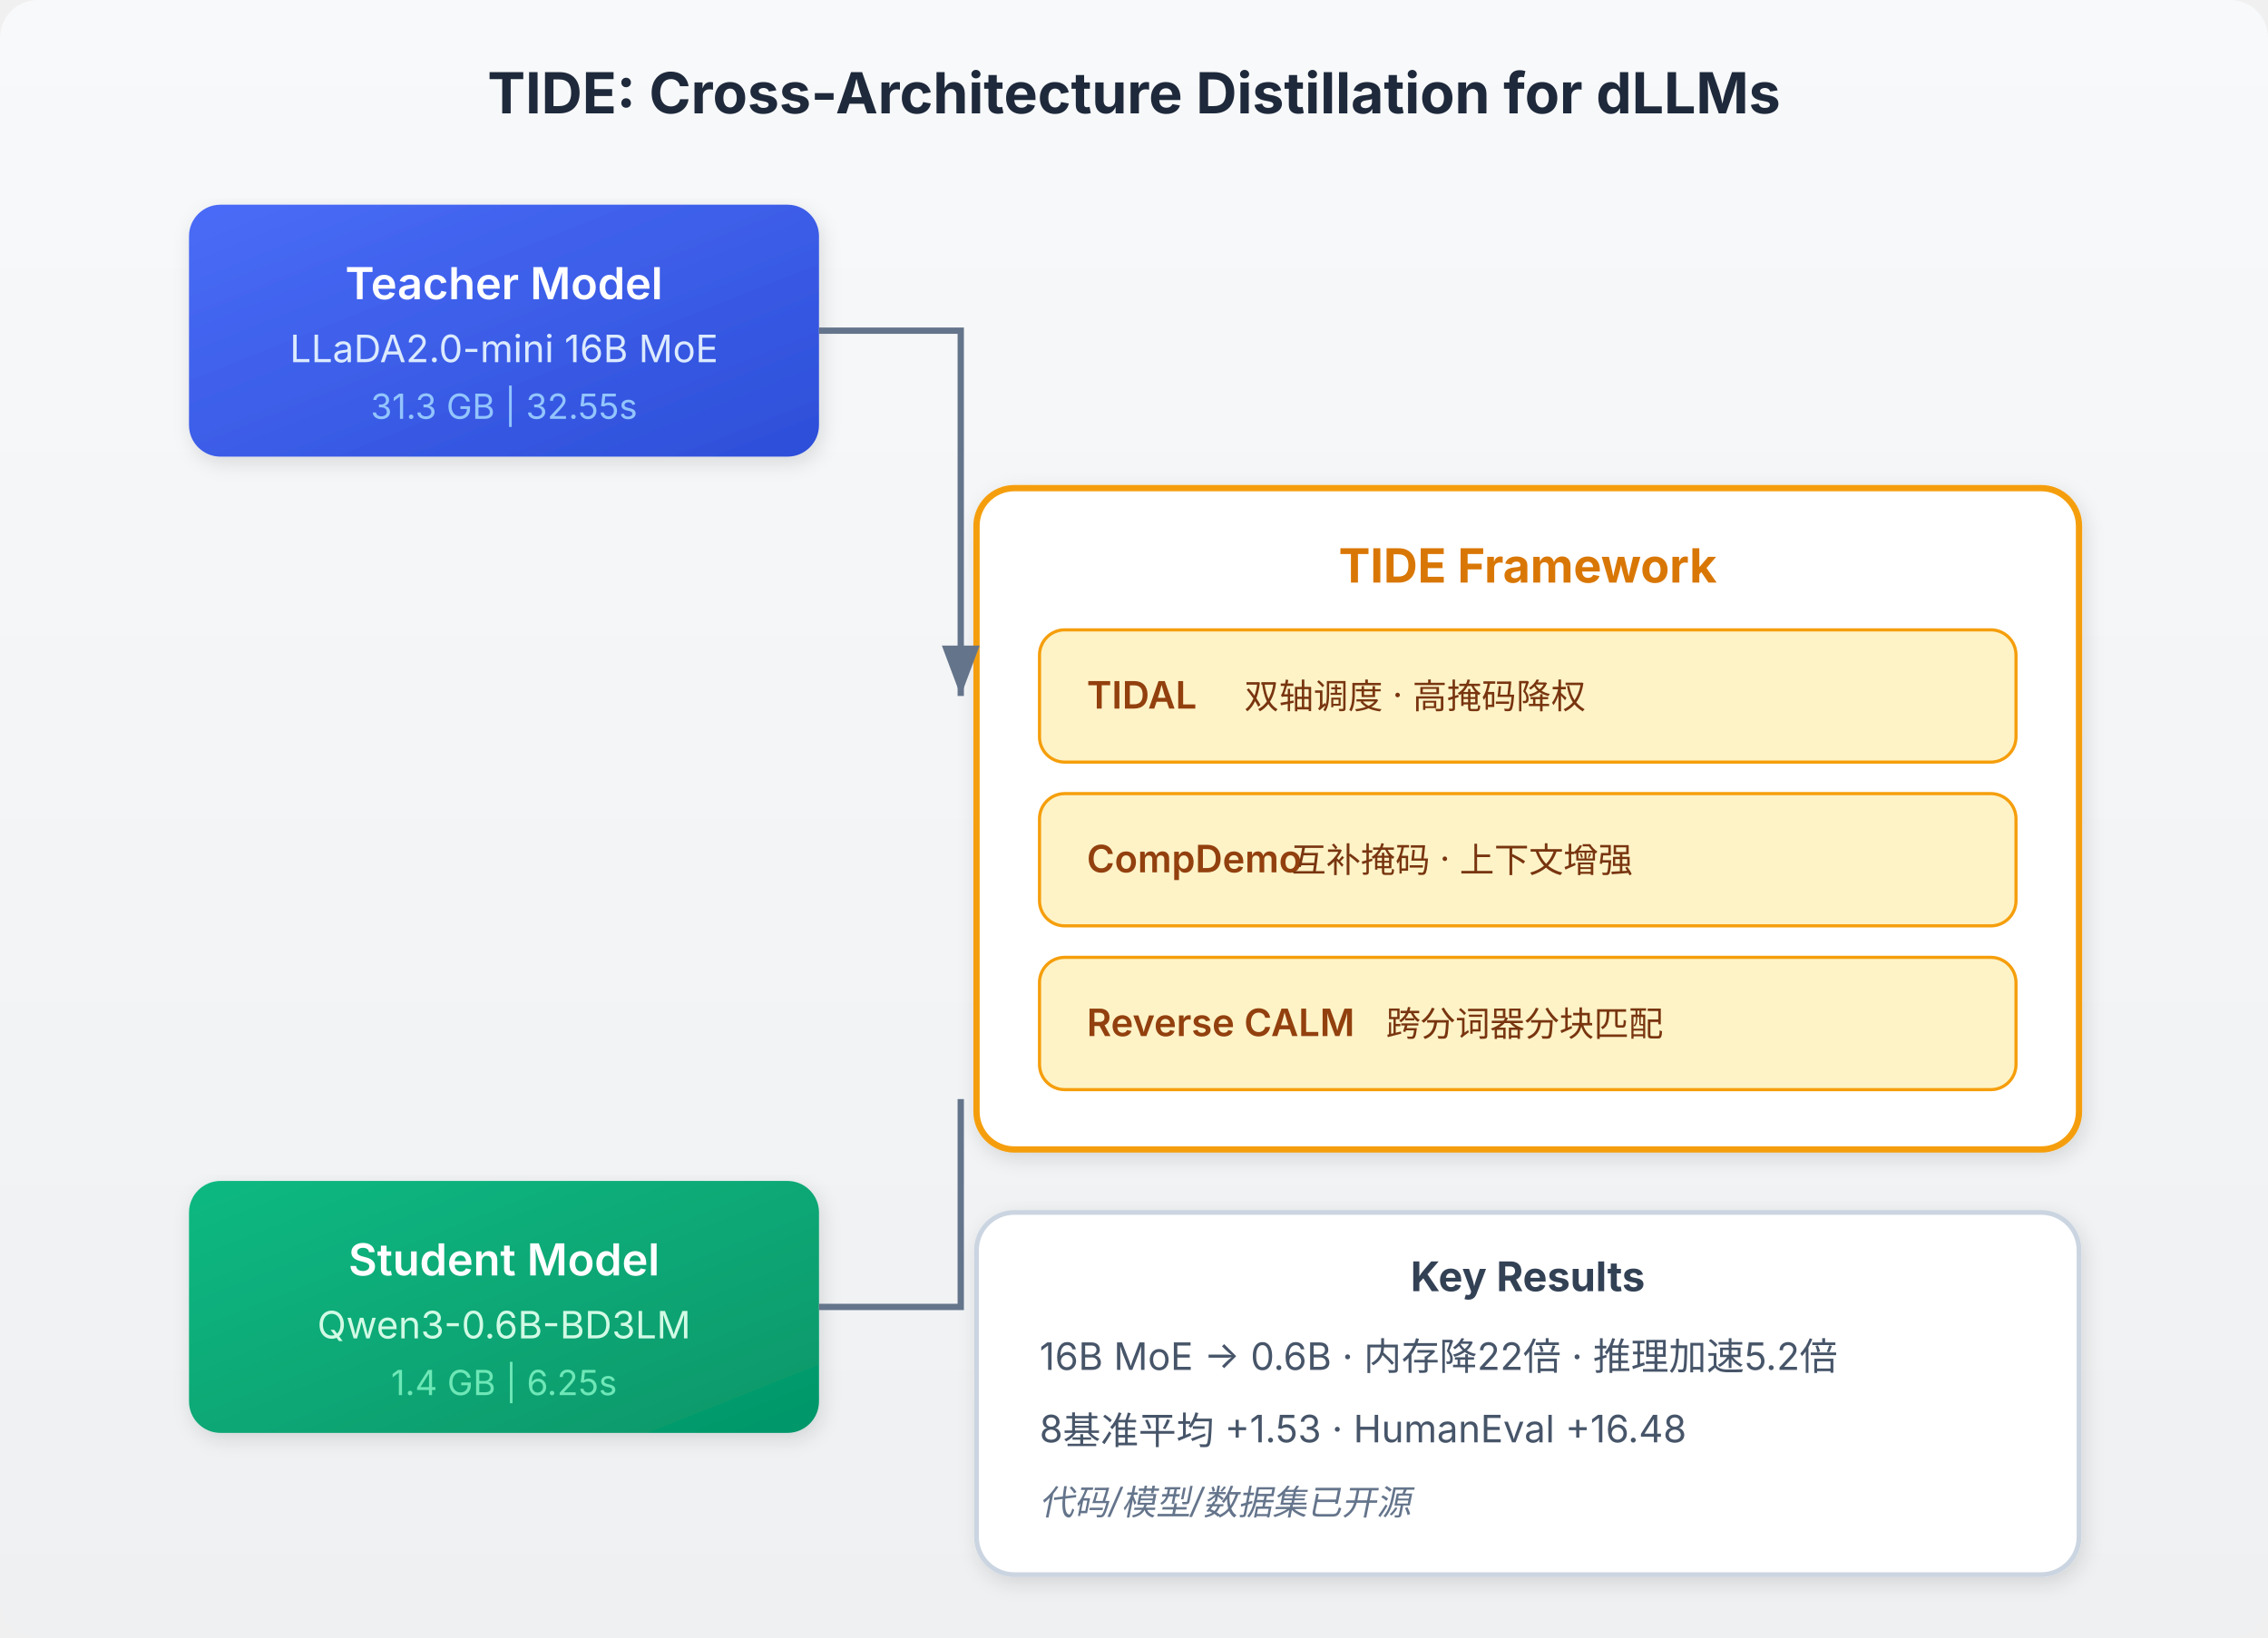
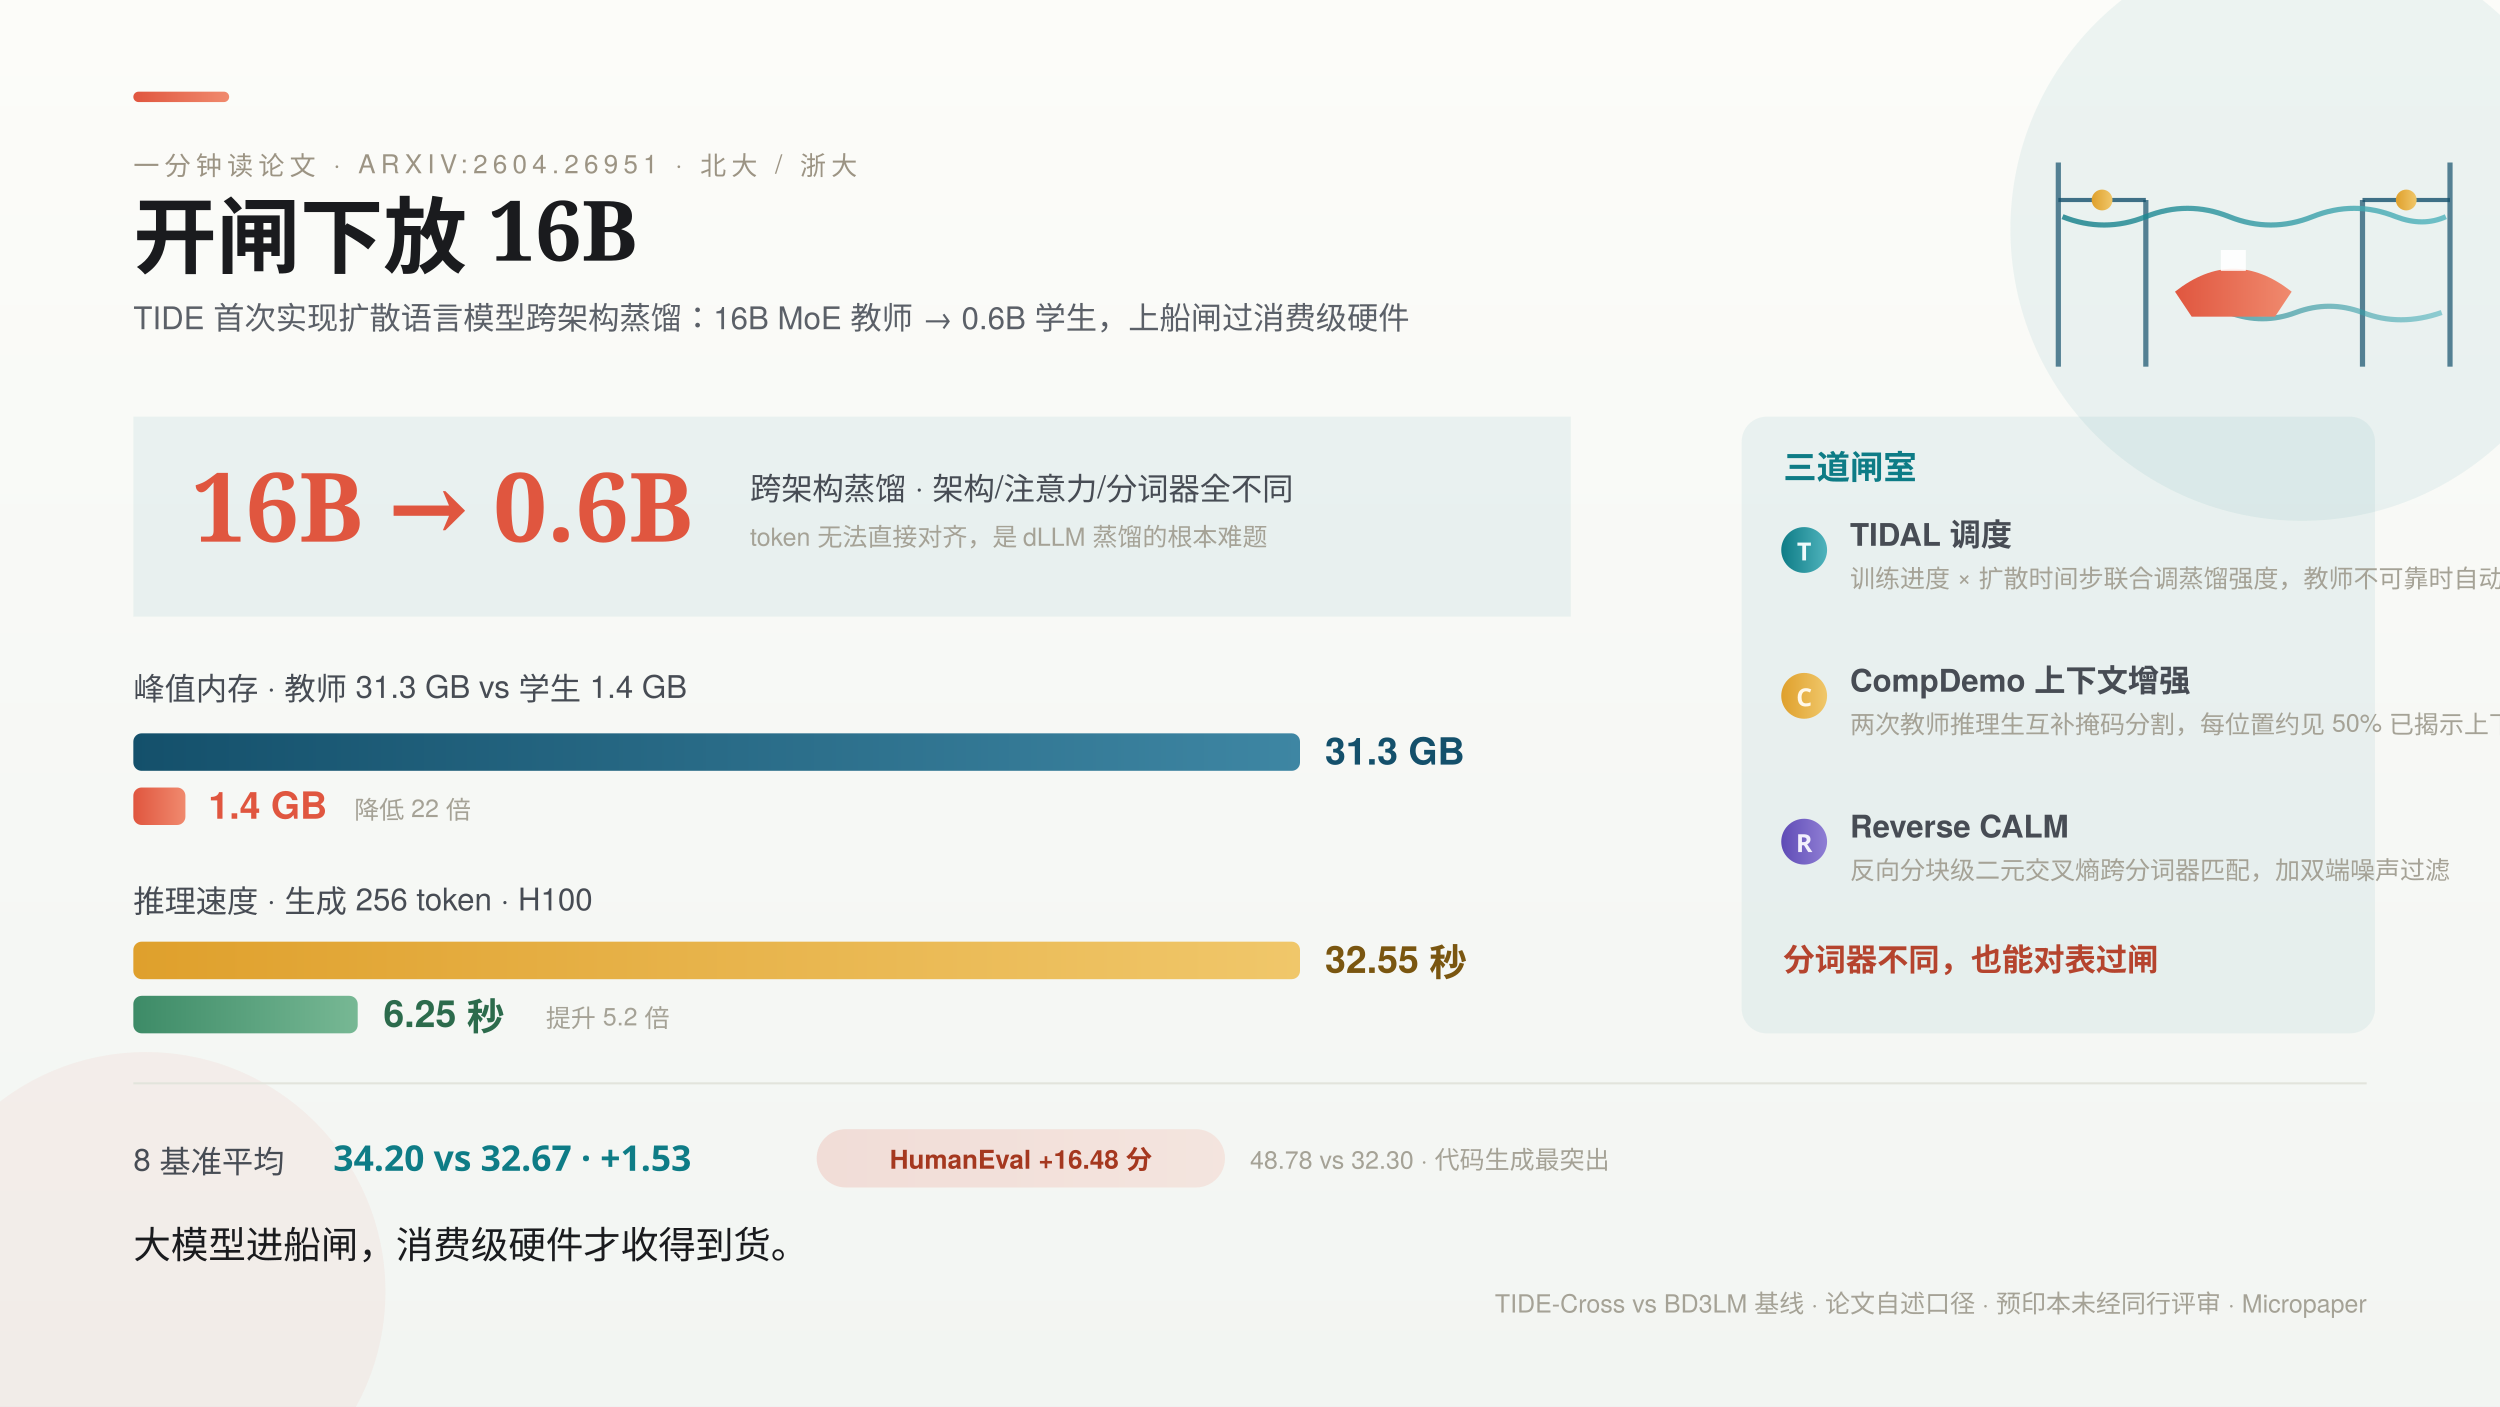
- <svg xmlns="http://www.w3.org/2000/svg" viewBox="0 0 720 520" font-family="system-ui, -apple-system, sans-serif">
+ <svg xmlns="http://www.w3.org/2000/svg" width="1200" height="675" viewBox="0 0 1200 675" font-family="'Noto Serif SC','Songti SC',serif">
  <defs>
+     <style>
+       .k { font-size: 12.5px; letter-spacing: 2.5px; fill: #9C9484; font-family: 'PingFang SC','Helvetica Neue',sans-serif; }
+       .rl { font-size: 15px; fill: #474C54; font-family: 'PingFang SC','Helvetica Neue',sans-serif; }
+       .val { font-size: 18px; font-weight: 700; font-family: 'PingFang SC','Helvetica Neue',sans-serif; }
+       .b { font-size: 12px; fill: #A5A296; font-family: 'PingFang SC','Helvetica Neue',sans-serif; }
+       .chip { font-size: 12.5px; font-weight: 600; font-family: 'PingFang SC','Helvetica Neue',sans-serif; }
+     </style>
    <linearGradient id="bg" x1="0" y1="0" x2="0" y2="1">
-       <stop offset="0%" stop-color="#f8f9fa" />
-       <stop offset="100%" stop-color="#eef0f2" />
+       <stop offset="0" stop-color="#FCFCF9" />
+       <stop offset="1" stop-color="#F2F5F2" />
    </linearGradient>
-     <linearGradient id="teacher" x1="0" y1="0" x2="1" y2="1">
-       <stop offset="0%" stop-color="#4a6cf7" />
-       <stop offset="100%" stop-color="#2d4ed8" />
+     <linearGradient id="gTeal" x1="0" y1="0" x2="1" y2="0">
+       <stop offset="0" stop-color="#0E7C86" />
+       <stop offset="1" stop-color="#4FB3BC" />
    </linearGradient>
-     <linearGradient id="student" x1="0" y1="0" x2="1" y2="1">
-       <stop offset="0%" stop-color="#10b981" />
-       <stop offset="100%" stop-color="#059669" />
+     <linearGradient id="gDeep" x1="0" y1="0" x2="1" y2="0">
+       <stop offset="0" stop-color="#14506B" />
+       <stop offset="1" stop-color="#3E86A3" />
    </linearGradient>
-     <linearGradient id="tide" x1="0" y1="0" x2="1" y2="1">
-       <stop offset="0%" stop-color="#f59e0b" />
-       <stop offset="100%" stop-color="#d97706" />
+     <linearGradient id="gCoral" x1="0" y1="0" x2="1" y2="0">
+       <stop offset="0" stop-color="#E0563F" />
+       <stop offset="1" stop-color="#F08A6E" />
    </linearGradient>
-     <filter id="shadow" x="-5%" y="-5%" width="110%" height="115%">
-       <feDropShadow dx="1" dy="2" stdDeviation="3" flood-opacity="0.12" />
-     </filter>
+     <linearGradient id="gSun" x1="0" y1="0" x2="1" y2="0">
+       <stop offset="0" stop-color="#DFA02C" />
+       <stop offset="1" stop-color="#F0C76A" />
+     </linearGradient>
+     <linearGradient id="gReed" x1="0" y1="0" x2="1" y2="0">
+       <stop offset="0" stop-color="#3D8B67" />
+       <stop offset="1" stop-color="#77B894" />
+     </linearGradient>
+     <linearGradient id="gIris" x1="0" y1="0" x2="1" y2="0">
+       <stop offset="0" stop-color="#5F4BB6" />
+       <stop offset="1" stop-color="#8F7ED4" />
+     </linearGradient>
  </defs>
-   <rect width="720" height="520" rx="12" fill="url(#bg)" />
-   <text x="360" y="36" text-anchor="middle" font-size="18" font-weight="700" fill="#1e293b">TIDE: Cross-Architecture Distillation for dLLMs</text>
-   <rect x="60" y="65" width="200" height="80" rx="10" fill="url(#teacher)" filter="url(#shadow)" />
-   <text x="160" y="95" text-anchor="middle" font-size="14" font-weight="600" fill="#fff">Teacher Model</text>
-   <text x="160" y="115" text-anchor="middle" font-size="12" fill="#dbeafe">LLaDA2.0-mini 16B MoE</text>
-   <text x="160" y="133" text-anchor="middle" font-size="11" fill="#93c5fd">31.3 GB | 32.55s</text>
-   <rect x="60" y="375" width="200" height="80" rx="10" fill="url(#student)" filter="url(#shadow)" />
-   <text x="160" y="405" text-anchor="middle" font-size="14" font-weight="600" fill="#fff">Student Model</text>
-   <text x="160" y="425" text-anchor="middle" font-size="12" fill="#d1fae5">Qwen3-0.6B-BD3LM</text>
-   <text x="160" y="443" text-anchor="middle" font-size="11" fill="#6ee7b7">1.4 GB | 6.25s</text>
-   <rect x="310" y="155" width="350" height="210" rx="12" fill="#fff" stroke="#f59e0b" stroke-width="2" filter="url(#shadow)" />
-   <text x="485" y="185" text-anchor="middle" font-size="15" font-weight="700" fill="#d97706">TIDE Framework</text>
-   <rect x="330" y="200" width="310" height="42" rx="8" fill="#fef3c7" stroke="#f59e0b" stroke-width="1" />
-   <text x="345" y="225" font-size="12" font-weight="600" fill="#92400e">TIDAL</text>
-   <text x="395" y="225" font-size="11" fill="#78350f">双轴调度 · 高掩码降权</text>
-   <rect x="330" y="252" width="310" height="42" rx="8" fill="#fef3c7" stroke="#f59e0b" stroke-width="1" />
-   <text x="345" y="277" font-size="12" font-weight="600" fill="#92400e">CompDemo</text>
-   <text x="410" y="277" font-size="11" fill="#78350f">互补掩码 · 上下文增强</text>
-   <rect x="330" y="304" width="310" height="42" rx="8" fill="#fef3c7" stroke="#f59e0b" stroke-width="1" />
-   <text x="345" y="329" font-size="12" font-weight="600" fill="#92400e">Reverse CALM</text>
-   <text x="440" y="329" font-size="11" fill="#78350f">跨分词器分块匹配</text>
-   <path d="M260 105 L305 105 L305 221" stroke="#64748b" stroke-width="2" fill="none" marker-end="url(#arrowGray)" />
-   <path d="M305 349 L305 415 L260 415" stroke="#64748b" stroke-width="2" fill="none" />
-   <defs>
-     <marker id="arrowGray" markerWidth="8" markerHeight="6" refX="8" refY="3" orient="auto">
-       <path d="M0,0 L8,3 L0,6" fill="#64748b" />
-     </marker>
-   </defs>
-   <rect x="310" y="385" width="350" height="115" rx="12" fill="#fff" stroke="#cbd5e1" stroke-width="1.5" filter="url(#shadow)" />
-   <text x="485" y="410" text-anchor="middle" font-size="13" font-weight="700" fill="#334155">Key Results</text>
-   <text x="330" y="435" font-size="12" fill="#475569">16B MoE → 0.6B  ·  内存降22倍 · 推理加速5.2倍</text>
-   <text x="330" y="458" font-size="12" fill="#475569">8基准平均 +1.53  ·  HumanEval +16.48</text>
-   <text x="330" y="481" font-size="11" fill="#64748b" font-style="italic">代码/模型/数据集已开源</text>
+   <rect width="1200" height="675" fill="url(#bg)" />
+   <circle cx="1105" cy="110" r="140" fill="#0E7C86" opacity="0.07" />
+   <circle cx="70" cy="620" r="115" fill="#E0563F" opacity="0.06" />
+   <rect x="64" y="44" width="46" height="5" rx="2.5" fill="url(#gCoral)" />
+   <text class="k" x="64" y="84">一分钟读论文 · ARXIV:2604.26951 · 北大 / 浙大</text>
+   <text x="64" y="128" font-size="40" font-weight="700" fill="#1A1B1E">开闸下放 16B</text>
+   <text x="64" y="158" font-size="15" fill="#5B6068" font-family="'PingFang SC','Helvetica Neue',sans-serif">TIDE 首次实现扩散语言模型跨架构蒸馏：16B MoE 教师 → 0.6B 学生，上船闸过消费级硬件</text>
+   <g>
+     <g stroke="#14506B" stroke-width="2.5" opacity="0.7" fill="none">
+       <path d="M 988 78 L 988 176 M 1176 78 L 1176 176" />
+       <path d="M 1030 96 L 1030 176 M 1134 96 L 1134 176" />
+     </g>
+     <path d="M 990 104 Q 1010 112 1030 104 Q 1050 96 1070 104 Q 1090 112 1110 104 Q 1130 96 1150 104 Q 1163 109 1174 104" fill="none" stroke="url(#gTeal)" stroke-width="2.5" opacity="0.8" />
+     <path d="M 1070 150 Q 1086 156 1102 150 Q 1118 144 1134 150 Q 1152 157 1172 150" fill="none" stroke="url(#gTeal)" stroke-width="2.5" opacity="0.6" />
+     <path d="M 1044 140 q 28 -22 56 0 l -8 12 h -40 Z" fill="url(#gCoral)" />
+     <rect x="1066" y="120" width="12" height="10" fill="#FFFFFF" opacity="0.9" />
+     <g stroke="#14506B" stroke-width="2" opacity="0.8">
+       <line x1="988" y1="96" x2="1030" y2="96" />
+       <line x1="1134" y1="96" x2="1176" y2="96" />
+     </g>
+     <circle cx="1009" cy="96" r="5" fill="url(#gSun)" />
+     <circle cx="1155" cy="96" r="5" fill="url(#gSun)" />
+   </g>
+   <g>
+     <rect x="64" y="200" width="690" height="96" fill="#0E7C86" opacity="0.07" />
+     <text x="92" y="260" font-size="46" font-weight="700" fill="#E0563F">16B → 0.6B</text>
+     <text x="360" y="240" class="rl">跨架构蒸馏 · 架构/注意力/分词器全不同</text>
+     <text x="360" y="262" class="b">token 无法直接对齐，是 dLLM 蒸馏的根本难题</text>
+     <text class="rl" x="64" y="336">峰值内存 · 教师 31.3 GB vs 学生 1.4 GB</text>
+     <rect x="64" y="352" width="560" height="18" rx="4" fill="url(#gDeep)" />
+     <text class="val" x="636" y="367" fill="#14506B">31.3 GB</text>
+     <rect x="64" y="378" width="25" height="18" rx="4" fill="url(#gCoral)" />
+     <text class="val" x="100" y="393" fill="#E0563F">1.4 GB</text>
+     <text class="b" x="170" y="393">降低 22 倍</text>
+     <text class="rl" x="64" y="438">推理速度 · 生成 256 token · H100</text>
+     <rect x="64" y="452" width="560" height="18" rx="4" fill="url(#gSun)" />
+     <text class="val" x="636" y="467" fill="#7A5610">32.55 秒</text>
+     <rect x="64" y="478" width="107.7" height="18" rx="4" fill="url(#gReed)" />
+     <text class="val" x="184" y="493" fill="#2C6B4C">6.25 秒</text>
+     <text class="b" x="262" y="493">提升 5.2 倍</text>
+   </g>
+   <g>
+     <rect x="836" y="200" width="304" height="296" rx="12" fill="#0E7C86" opacity="0.07" />
+     <text x="856" y="230" font-size="16" font-weight="700" fill="#0E7C86">三道闸室</text>
+     <circle cx="866" cy="264" r="11" fill="url(#gTeal)" />
+     <text x="866" y="269" text-anchor="middle" font-size="12" font-weight="700" fill="#EFFAFB" font-family="'PingFang SC',sans-serif">T</text>
+     <text class="rl" x="888" y="262" font-weight="700">TIDAL 调度</text>
+     <text class="b" x="888" y="282">训练进度 × 扩散时间步联合调蒸馏强度，教师不可靠时自动降权</text>
+     <circle cx="866" cy="334" r="11" fill="url(#gSun)" />
+     <text x="866" y="339" text-anchor="middle" font-size="12" font-weight="700" fill="#FFF8EA" font-family="'PingFang SC',sans-serif">C</text>
+     <text class="rl" x="888" y="332" font-weight="700">CompDemo 上下文增强</text>
+     <text class="b" x="888" y="352">两次教师推理生互补掩码分割，每位置约见 50% 已揭示上下文</text>
+     <circle cx="866" cy="404" r="11" fill="url(#gIris)" />
+     <text x="866" y="409" text-anchor="middle" font-size="12" font-weight="700" fill="#F3F0FC" font-family="'PingFang SC',sans-serif">R</text>
+     <text class="rl" x="888" y="402" font-weight="700">Reverse CALM</text>
+     <text class="b" x="888" y="422">反向分块级二元交叉熵跨分词器匹配，加双端噪声过滤</text>
+     <text x="856" y="466" font-size="15" font-weight="700" fill="#B5442E">分词器不同，也能对表过闸</text>
+   </g>
+   <line x1="64" y1="520" x2="1136" y2="520" stroke="#E2E4DC" />
+   <g>
+     <text class="rl" x="64" y="562">8 基准平均</text>
+     <text x="160" y="562" font-size="17" font-weight="700" fill="#0E7C86" font-family="'PingFang SC',sans-serif">34.20 vs 32.67 · +1.53</text>
+     <rect x="392" y="542" width="196" height="28" rx="14" fill="url(#gCoral)" opacity="0.16" />
+     <text x="490" y="561" text-anchor="middle" class="chip" fill="#A5381F">HumanEval +16.48 分</text>
+     <text x="600" y="561" class="b">48.78 vs 32.30 · 代码生成最突出</text>
+   </g>
+   <text x="64" y="604" font-size="18" fill="#1A1B1E">大模型进船闸，消费级硬件才收得到货。</text>
+   <text class="b" x="1136" y="630" text-anchor="end" font-family="'PingFang SC','Helvetica Neue',sans-serif">TIDE-Cross vs BD3LM 基线 · 论文自述口径 · 预印本未经同行评审 · Micropaper</text>
</svg>
